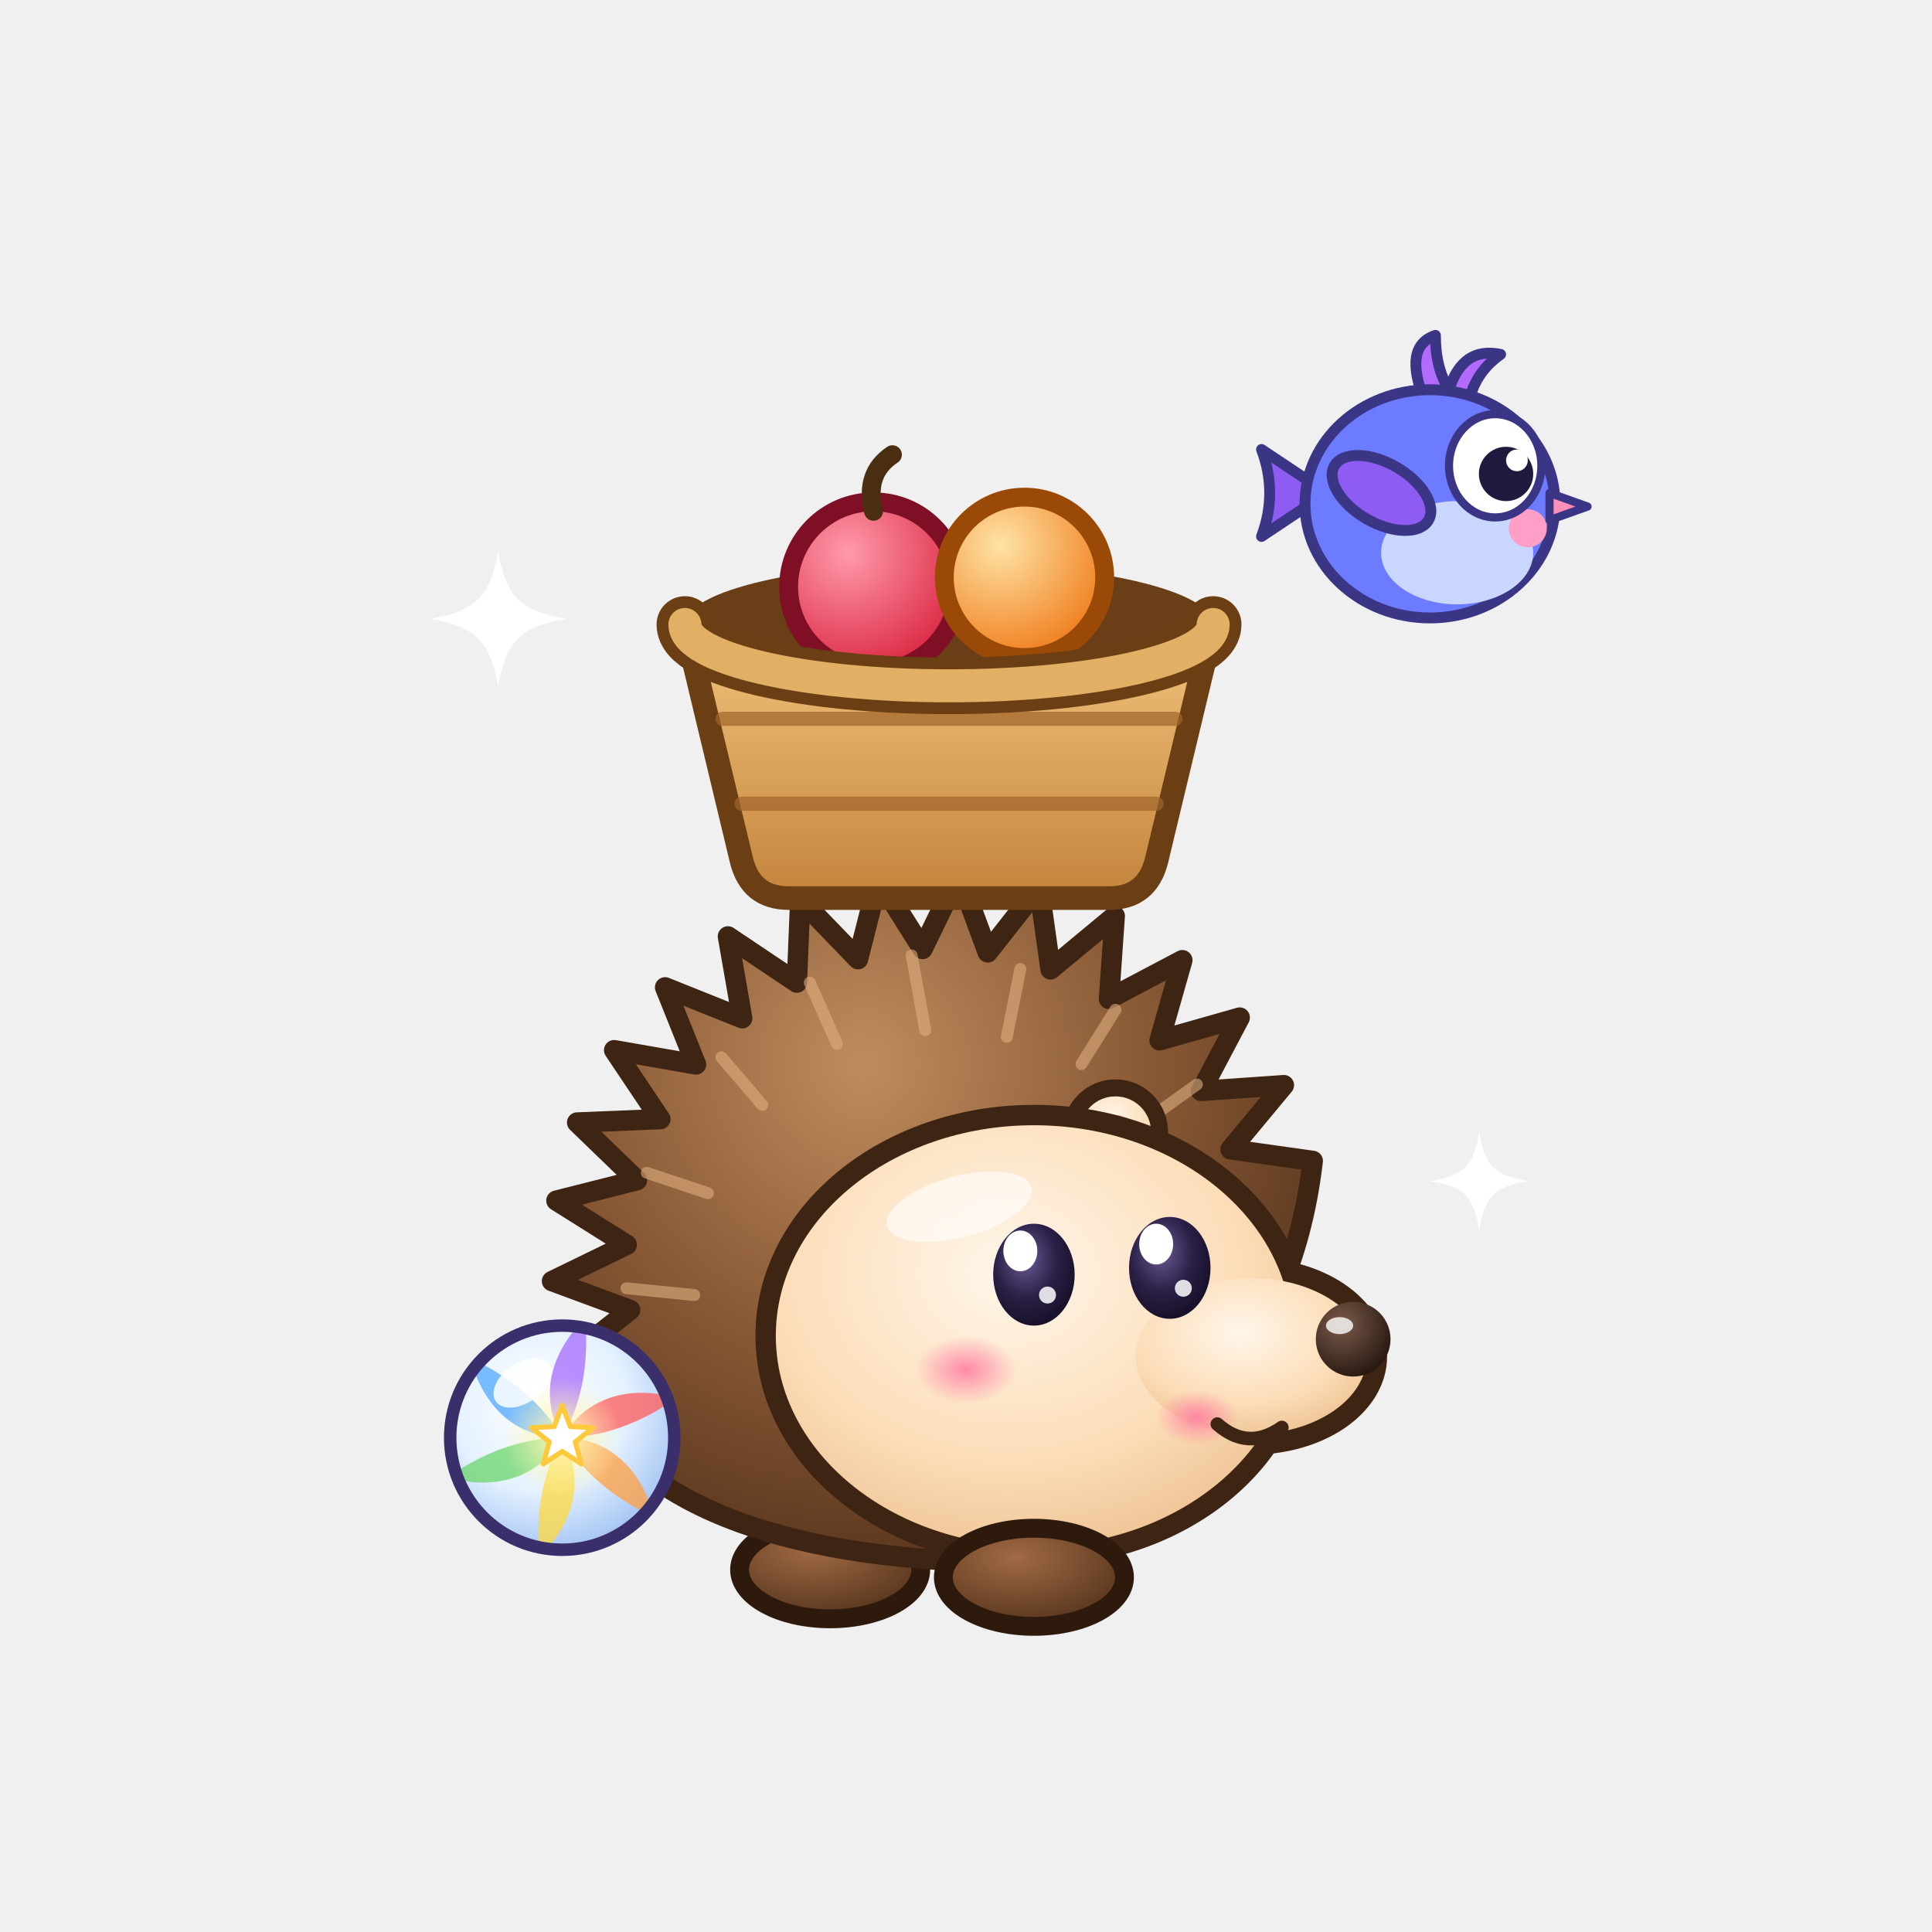
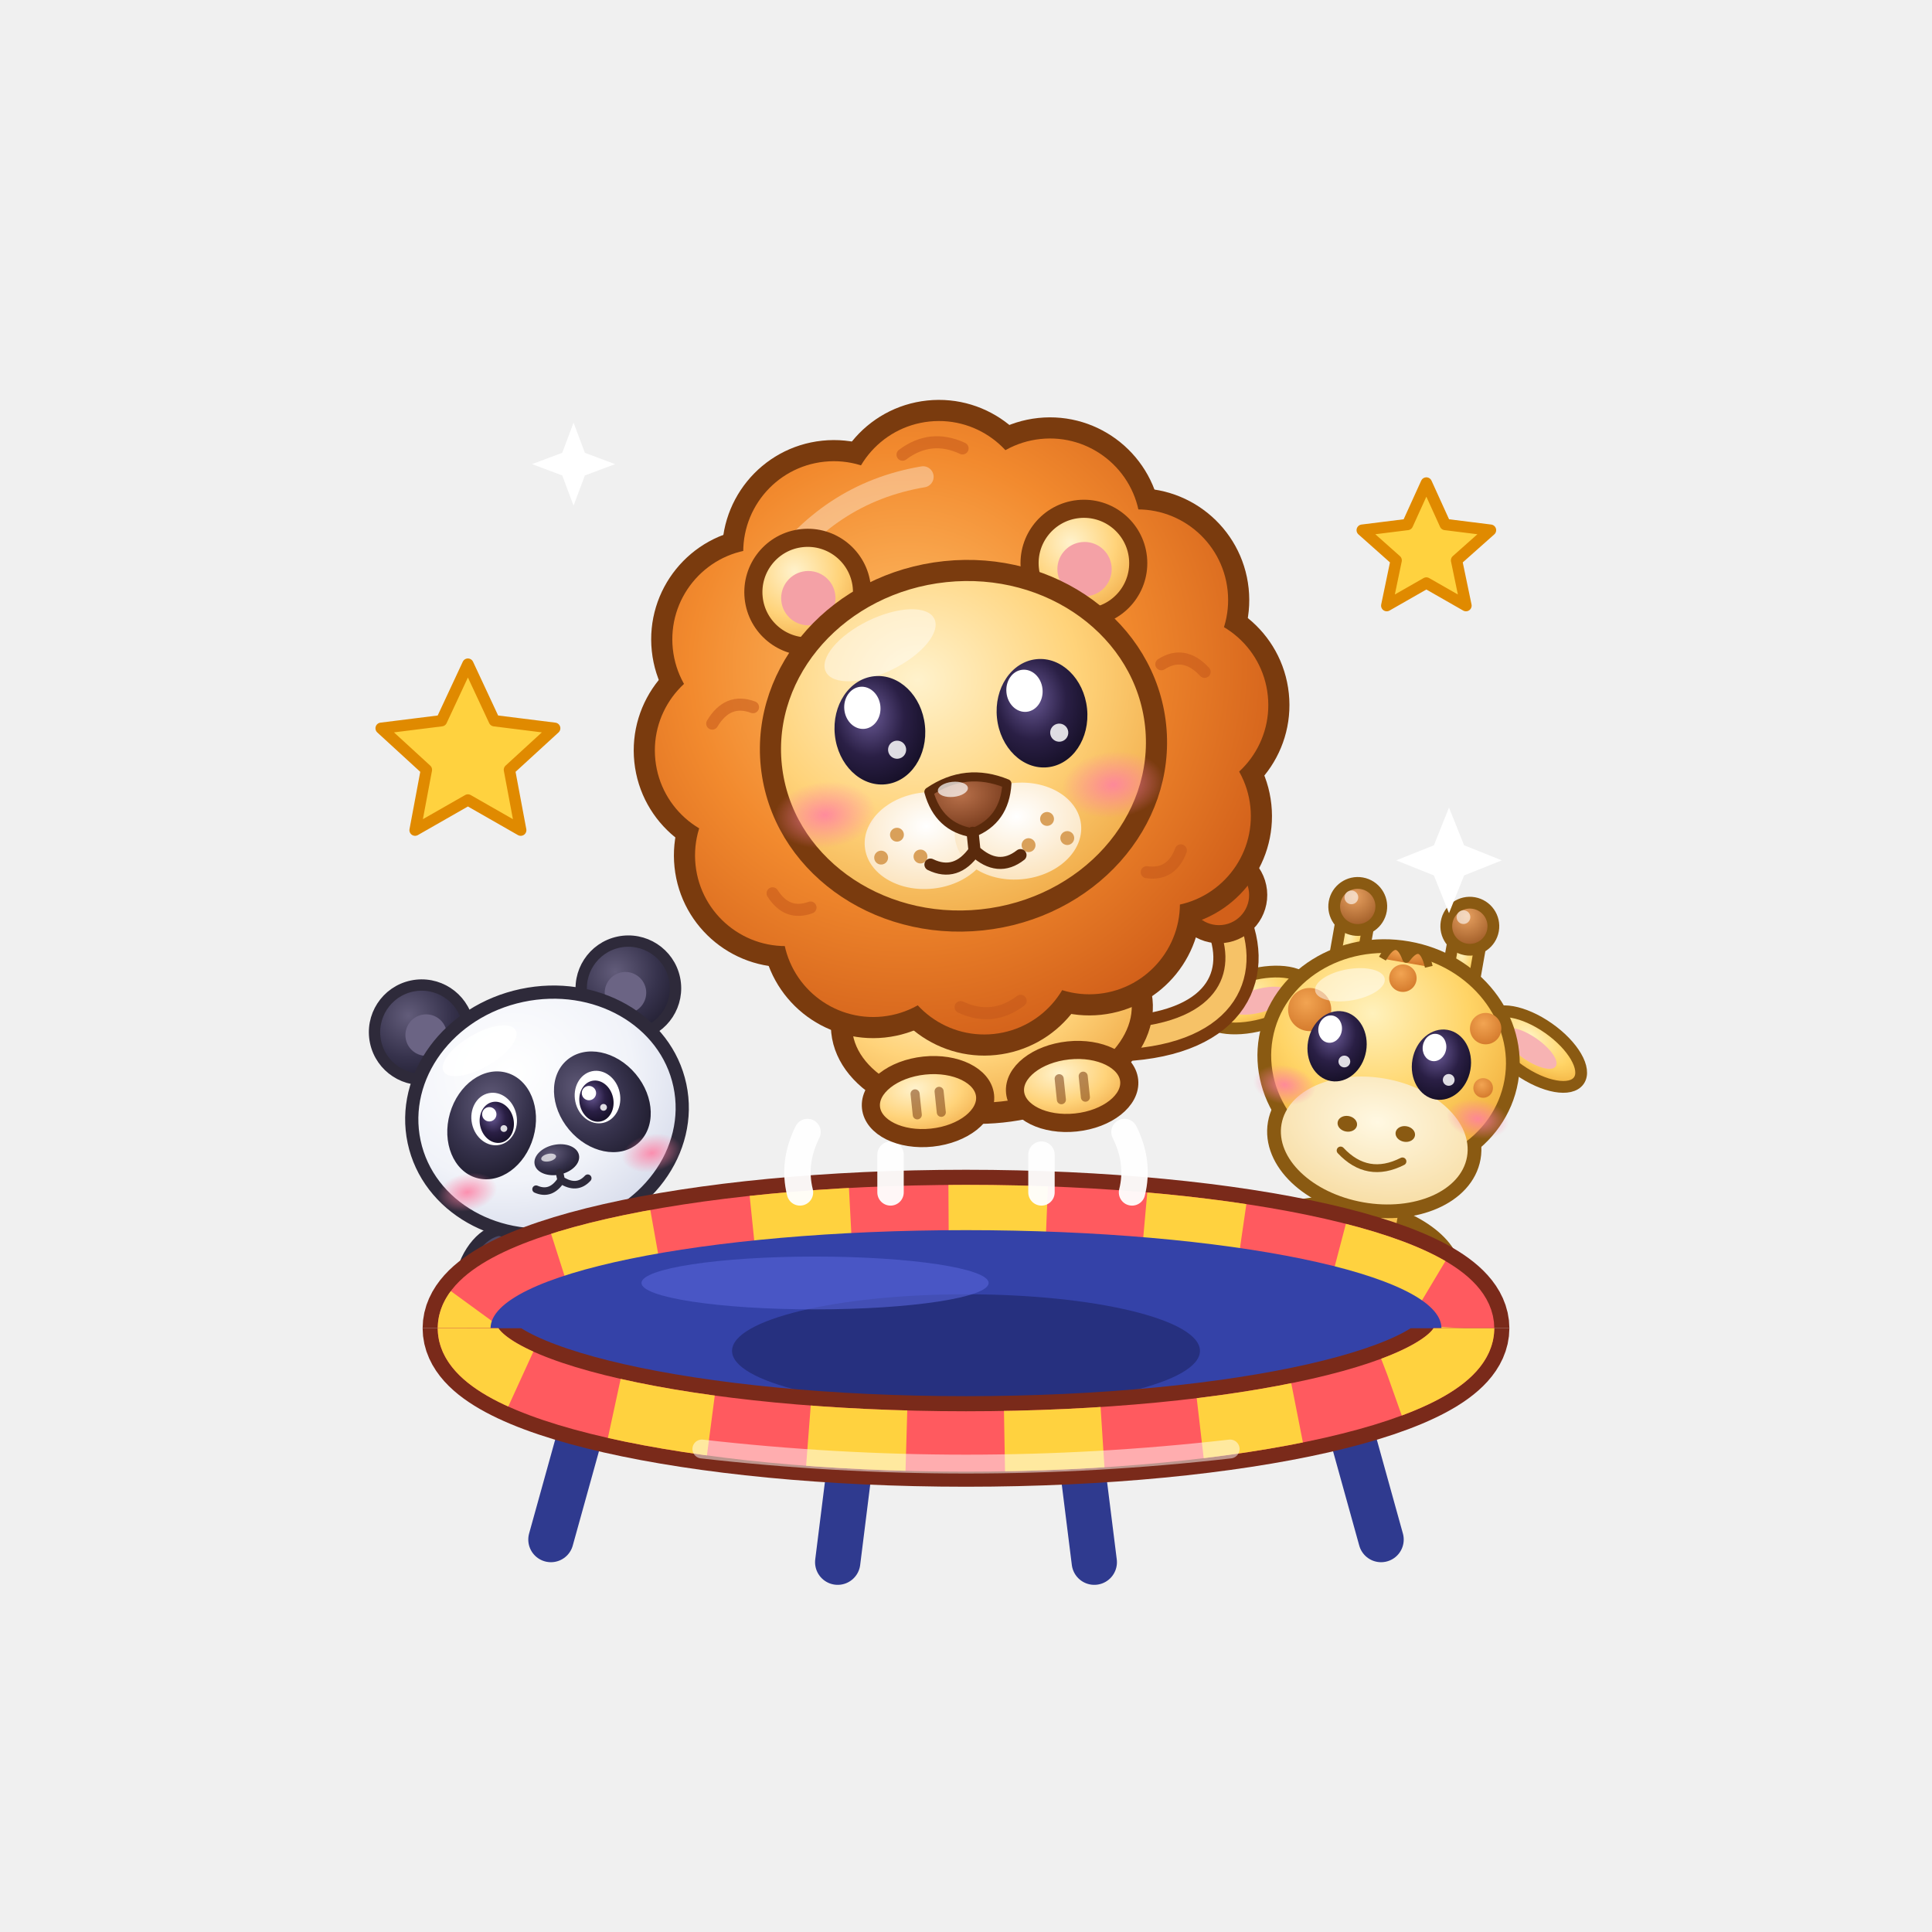
<svg xmlns="http://www.w3.org/2000/svg" width="512" height="512" viewBox="0 0 512 512">
  <defs>
-     <radialGradient id="k_diken" gradientUnits="userSpaceOnUse" cx="100" cy="80" r="150">
-       <stop offset="0" stop-color="#BE8C5E" />
-       <stop offset="0.55" stop-color="#8A5A36" />
-       <stop offset="1" stop-color="#5A361E" />
-     </radialGradient>
-     <radialGradient id="k_yuz" cx="0.45" cy="0.35" r="0.75">
-       <stop offset="0" stop-color="#FFF6EA" />
-       <stop offset="0.6" stop-color="#FCDDB8" />
-       <stop offset="1" stop-color="#EBBC8A" />
-     </radialGradient>
-     <radialGradient id="k_burun" cx="0.35" cy="0.3" r="0.8">
-       <stop offset="0" stop-color="#7A5A4A" />
-       <stop offset="1" stop-color="#21130C" />
-     </radialGradient>
-     <radialGradient id="k_goz" cx="0.4" cy="0.35" r="0.7">
+     <clipPath id="ust_yari">
+       <rect x="0" y="0" width="512" height="352" />
+     </clipPath>
+     <clipPath id="alt_yari">
+       <rect x="0" y="352" width="512" height="200" />
+     </clipPath>
+     <radialGradient id="panda_ten" cx="0.4" cy="0.3" r="0.75">
+       <stop offset="0" stop-color="#FFFFFF" />
+       <stop offset="0.6" stop-color="#F1F3F9" />
+       <stop offset="1" stop-color="#D5DAEA" />
+     </radialGradient>
+     <radialGradient id="panda_siyah" cx="0.4" cy="0.3" r="0.75">
+       <stop offset="0" stop-color="#625C7A" />
+       <stop offset="0.6" stop-color="#36324C" />
+       <stop offset="1" stop-color="#211E30" />
+     </radialGradient>
+     <radialGradient id="panda_goz" cx="0.4" cy="0.35" r="0.7">
      <stop offset="0" stop-color="#6A5A96" />
      <stop offset="0.55" stop-color="#2A1F45" />
      <stop offset="1" stop-color="#150F26" />
    </radialGradient>
-     <radialGradient id="k_yanak" cx="0.5" cy="0.5" r="0.5">
-       <stop offset="0" stop-color="#FF7FA3" stop-opacity="0.9" />
+     <radialGradient id="panda_yanak" cx="0.5" cy="0.5" r="0.5">
+       <stop offset="0" stop-color="#FF7FA3" stop-opacity="0.85" />
      <stop offset="1" stop-color="#FF7FA3" stop-opacity="0" />
    </radialGradient>
-     <radialGradient id="k_ayak" cx="0.4" cy="0.3" r="0.8">
-       <stop offset="0" stop-color="#A06A44" />
-       <stop offset="1" stop-color="#4E2E18" />
-     </radialGradient>
-     <linearGradient id="s_hasir" x1="0" y1="0" x2="0" y2="1">
-       <stop offset="0" stop-color="#F2C47E" />
-       <stop offset="1" stop-color="#C4843C" />
-     </linearGradient>
-     <radialGradient id="s_elma" cx="0.35" cy="0.3" r="0.8">
-       <stop offset="0" stop-color="#FF9AAA" />
-       <stop offset="1" stop-color="#D81E3A" />
-     </radialGradient>
-     <radialGradient id="s_portakal" cx="0.35" cy="0.3" r="0.8">
-       <stop offset="0" stop-color="#FFE3A6" />
-       <stop offset="1" stop-color="#EE7410" />
-     </radialGradient>
-     <radialGradient id="b_cam" cx="0.4" cy="0.35" r="0.65">
+     <radialGradient id="panda_golge" cx="0.5" cy="0.5" r="0.5">
+       <stop offset="0" stop-color="#3A2A4A" stop-opacity="0.3" />
+       <stop offset="1" stop-color="#3A2A4A" stop-opacity="0" />
+     </radialGradient>
+     <radialGradient id="zurafa_ten" cx="0.4" cy="0.3" r="0.75">
+       <stop offset="0" stop-color="#FFF1BC" />
+       <stop offset="0.55" stop-color="#FFD466" />
+       <stop offset="1" stop-color="#EFAA38" />
+     </radialGradient>
+     <radialGradient id="zurafa_burun" cx="0.5" cy="0.35" r="0.7">
+       <stop offset="0" stop-color="#FFF8E2" />
+       <stop offset="1" stop-color="#F7DCA2" />
+     </radialGradient>
+     <radialGradient id="zurafa_boynuz" cx="0.4" cy="0.3" r="0.75">
+       <stop offset="0" stop-color="#E7A060" />
+       <stop offset="1" stop-color="#95521E" />
+     </radialGradient>
+     <radialGradient id="zurafa_leke" cx="0.4" cy="0.35" r="0.7">
+       <stop offset="0" stop-color="#F2A452" />
+       <stop offset="1" stop-color="#D47A2C" />
+     </radialGradient>
+     <radialGradient id="zurafa_goz" cx="0.4" cy="0.35" r="0.7">
+       <stop offset="0" stop-color="#6A5A96" />
+       <stop offset="0.55" stop-color="#2A1F45" />
+       <stop offset="1" stop-color="#150F26" />
+     </radialGradient>
+     <radialGradient id="zurafa_yanak" cx="0.5" cy="0.5" r="0.5">
+       <stop offset="0" stop-color="#FF7FA3" stop-opacity="0.85" />
+       <stop offset="1" stop-color="#FF7FA3" stop-opacity="0" />
+     </radialGradient>
+     <radialGradient id="zurafa_golge" cx="0.5" cy="0.5" r="0.5">
+       <stop offset="0" stop-color="#3A2A4A" stop-opacity="0.3" />
+       <stop offset="1" stop-color="#3A2A4A" stop-opacity="0" />
+     </radialGradient>
+     <radialGradient id="aslan_yele" gradientUnits="userSpaceOnUse" cx="112" cy="92" r="130">
+       <stop offset="0" stop-color="#FFC06A" />
+       <stop offset="0.55" stop-color="#F28A2E" />
+       <stop offset="1" stop-color="#D2601A" />
+     </radialGradient>
+     <radialGradient id="aslan_ten" cx="0.4" cy="0.3" r="0.75">
+       <stop offset="0" stop-color="#FFF2CC" />
+       <stop offset="0.55" stop-color="#FFD37A" />
+       <stop offset="1" stop-color="#EFA845" />
+     </radialGradient>
+     <radialGradient id="aslan_agiz" cx="0.5" cy="0.35" r="0.7">
      <stop offset="0" stop-color="#FFFFFF" />
-       <stop offset="0.6" stop-color="#E4F1FF" />
-       <stop offset="1" stop-color="#A9C8F5" />
-     </radialGradient>
-     <radialGradient id="b_isik" cx="0.5" cy="0.5" r="0.5">
-       <stop offset="0" stop-color="#FFF6B0" stop-opacity="1" />
-       <stop offset="1" stop-color="#FFF6B0" stop-opacity="0" />
-     </radialGradient>
-     <clipPath id="b_ic">
-       <circle cx="50" cy="50" r="44" />
-     </clipPath>
+       <stop offset="1" stop-color="#FBE2BA" />
+     </radialGradient>
+     <radialGradient id="aslan_burun" cx="0.4" cy="0.3" r="0.8">
+       <stop offset="0" stop-color="#B8704A" />
+       <stop offset="1" stop-color="#6A3013" />
+     </radialGradient>
+     <radialGradient id="aslan_goz" cx="0.4" cy="0.35" r="0.7">
+       <stop offset="0" stop-color="#6A5A96" />
+       <stop offset="0.55" stop-color="#2A1F45" />
+       <stop offset="1" stop-color="#150F26" />
+     </radialGradient>
+     <radialGradient id="aslan_yanak" cx="0.5" cy="0.5" r="0.5">
+       <stop offset="0" stop-color="#FF7FA3" stop-opacity="0.85" />
+       <stop offset="1" stop-color="#FF7FA3" stop-opacity="0" />
+     </radialGradient>
+     <radialGradient id="aslan_golge" cx="0.5" cy="0.5" r="0.5">
+       <stop offset="0" stop-color="#3A2A4A" stop-opacity="0.3" />
+       <stop offset="1" stop-color="#3A2A4A" stop-opacity="0" />
+     </radialGradient>
  </defs>
-   <ellipse cx="220" cy="416" rx="24" ry="13" fill="url(#k_ayak)" stroke="#2E1A0C" stroke-width="5" />
-   <g transform="translate(139 210) scale(0.9)">
-     <path d="M11.9 167.5 L31.1 152.4 L8.1 143.9 L30.1 133.2 L9.4 120.2 L33.1 114.2 L15.5 97.2 L40 96.2 L26.4 75.9 L50.5 80.1 L41.4 57.4 L64.1 66.5 L59.9 42.4 L80.2 56 L81.2 31.5 L98.2 49.1 L104.2 25.4 L117.2 46.1 L127.9 24.1 L136.4 47.1 L151.5 27.9 L154.9 52.1 L173.8 36.4 L172.1 60.8 L193.7 49.4 L187 73 L210.6 66.3 L199.2 87.9 L223.6 86.2 L207.9 105.1 L232.1 108.5 Q222 196 122 226 Q30 220 11.9 167.5 Z" fill="url(#k_diken)" stroke="#3E2412" stroke-width="6" stroke-linejoin="round" />
-     <path d="M58 78 L70 92 M84 56 L92 74 M114 48 L118 70 M146 52 L142 72 M174 64 L164 80 M36 112 L54 118 M30 146 L50 148 M198 86 L184 96" fill="none" stroke="#DDAE7E" stroke-width="3.5" stroke-linecap="round" opacity="0.6" />
-     <circle cx="174" cy="100" r="13" fill="url(#k_yuz)" stroke="#3E2412" stroke-width="5" />
-     <circle cx="174" cy="101" r="6" fill="#F7A9B8" />
-     <g fill="url(#k_yuz)" stroke="#3E2412" stroke-width="12">
-       <ellipse cx="150" cy="160" rx="76" ry="62" />
-       <ellipse cx="214" cy="166" rx="34" ry="23" />
-     </g>
-     <g fill="url(#k_yuz)">
-       <ellipse cx="150" cy="160" rx="76" ry="62" />
-       <ellipse cx="214" cy="166" rx="34" ry="23" />
-     </g>
-     <ellipse cx="128" cy="122" rx="22" ry="9" transform="rotate(-15 128 122)" fill="#FFFFFF" opacity="0.6" />
-     <circle cx="244" cy="161" r="11" fill="url(#k_burun)" />
-     <ellipse cx="240" cy="157" rx="4" ry="2.5" fill="#FFFFFF" opacity="0.8" />
-     <ellipse cx="150" cy="142" rx="12" ry="15" fill="url(#k_goz)" />
-     <ellipse cx="190" cy="140" rx="12" ry="15" fill="url(#k_goz)" />
-     <ellipse cx="146" cy="135" rx="5" ry="6" fill="#FFFFFF" />
-     <ellipse cx="186" cy="133" rx="5" ry="6" fill="#FFFFFF" />
-     <circle cx="154" cy="148" r="2.5" fill="#FFFFFF" opacity="0.85" />
-     <circle cx="194" cy="146" r="2.5" fill="#FFFFFF" opacity="0.85" />
-     <ellipse cx="130" cy="170" rx="15" ry="10" fill="url(#k_yanak)" />
-     <ellipse cx="198" cy="184" rx="12" ry="8" fill="url(#k_yanak)" />
-     <path d="M204 186 Q213 194 223 187" fill="none" stroke="#3E2412" stroke-width="4" stroke-linecap="round" />
-   </g>
-   <ellipse cx="274" cy="418" rx="24" ry="13" fill="url(#k_ayak)" stroke="#2E1A0C" stroke-width="5" />
-   <g transform="translate(164 98) scale(1.25)">
-     <ellipse cx="70" cy="54" rx="56" ry="13" fill="#6A3E16" />
-     <circle cx="54" cy="46" r="18" fill="url(#s_elma)" stroke="#7E0F24" stroke-width="4" />
-     <circle cx="86" cy="44" r="17" fill="url(#s_portakal)" stroke="#9A4A06" stroke-width="4" />
-     <path d="M54 30 Q52 22 58 18" fill="none" stroke="#4A2E12" stroke-width="4" stroke-linecap="round" />
-     <path d="M14 54 A56 13 0 0 0 126 54 L114 104 Q112 112 104 112 L36 112 Q28 112 26 104 Z" fill="url(#s_hasir)" stroke="#6B3E14" stroke-width="5" stroke-linejoin="round" />
-     <path d="M22 74 H118 M26 92 H114" stroke="#A0642A" stroke-width="3" stroke-linecap="round" opacity="0.7" />
-     <path d="M14 54 A56 13 0 0 0 126 54" fill="none" stroke="#6B3E14" stroke-width="12" stroke-linecap="round" />
-     <path d="M14 54 A56 13 0 0 0 126 54" fill="none" stroke="#E2B064" stroke-width="7" stroke-linecap="round" />
-   </g>
-   <g transform="translate(330 86) scale(0.72)">
-     <path d="M30 62 L6 46 Q12 62 6 78 Z" fill="#8E5CF2" stroke="#3B3585" stroke-width="4" stroke-linejoin="round" />
-     <path d="M66 28 Q58 8 70 4 Q70 16 75 24 Q80 8 94 11 Q84 18 82 30 Z" fill="#B36BFF" stroke="#3B3585" stroke-width="4" stroke-linejoin="round" />
-     <ellipse cx="68" cy="66" rx="46" ry="42" fill="#6C7BFF" stroke="#3B3585" stroke-width="4" />
-     <ellipse cx="78" cy="84" rx="28" ry="19" fill="#C9D6FF" />
-     <circle cx="104" cy="75" r="7" fill="#FF9EC7" />
-     <ellipse cx="92" cy="52" rx="17" ry="19" fill="#FFFFFF" stroke="#3B3585" stroke-width="3" />
-     <circle cx="96" cy="55" r="10" fill="#1F1B3F" />
-     <circle cx="100" cy="50" r="4" fill="#FFFFFF" />
-     <path d="M112 62 L126 67 L112 72 Z" fill="#FF8FB8" stroke="#3B3585" stroke-width="3" stroke-linejoin="round" />
-     <g transform="rotate(30 64 70)">
-       <ellipse cx="48" cy="70" rx="20" ry="11" fill="#8E5CF2" stroke="#3B3585" stroke-width="4" />
-     </g>
-   </g>
-   <g transform="translate(116 348) scale(0.66)">
-     <circle cx="50" cy="50" r="45" fill="url(#b_cam)" />
-     <g clip-path="url(#b_ic)" opacity="0.75">
-       <path d="M50 50 C58 36 74 28 96 34 C82 44 66 50 50 50 Z" fill="#FF5A5A" />
-       <path d="M50 50 C58 36 74 28 96 34 C82 44 66 50 50 50 Z" transform="rotate(60 50 50)" fill="#FF9F40" />
-       <path d="M50 50 C58 36 74 28 96 34 C82 44 66 50 50 50 Z" transform="rotate(120 50 50)" fill="#FFD93D" />
-       <path d="M50 50 C58 36 74 28 96 34 C82 44 66 50 50 50 Z" transform="rotate(180 50 50)" fill="#6BD66B" />
-       <path d="M50 50 C58 36 74 28 96 34 C82 44 66 50 50 50 Z" transform="rotate(240 50 50)" fill="#4FA8FF" />
-       <path d="M50 50 C58 36 74 28 96 34 C82 44 66 50 50 50 Z" transform="rotate(300 50 50)" fill="#A66BFF" />
-     </g>
-     <circle cx="50" cy="50" r="24" fill="url(#b_isik)" />
-     <path d="M50 37 L53.23 45.55 L62.36 45.98 L55.23 51.7 L57.64 60.52 L50 55.5 L42.36 60.52 L44.77 51.7 L37.64 45.98 L46.77 45.55 Z" fill="#FFFFFF" stroke="#FFC93D" stroke-width="2" stroke-linejoin="round" />
-     <ellipse cx="34" cy="28" rx="13" ry="8" transform="rotate(-35 34 28)" fill="#FFFFFF" opacity="0.85" />
-     <circle cx="50" cy="50" r="45" fill="none" stroke="#3B2F6B" stroke-width="5" />
+   <g transform="translate(146.0 300.0) rotate(-12.0) scale(0.500) translate(-128 -128)">
+     <ellipse cx="128" cy="208" rx="58" ry="36" fill="url(#panda_ten)" stroke="#2E2A3A" stroke-width="7" />
+     <ellipse cx="102" cy="236" rx="21" ry="13" fill="url(#panda_siyah)" stroke="#2E2A3A" stroke-width="6" />
+     <ellipse cx="154" cy="236" rx="21" ry="13" fill="url(#panda_siyah)" stroke="#2E2A3A" stroke-width="6" />
+     <circle cx="102" cy="236" r="5" fill="#F7A8C0" />
+     <circle cx="154" cy="236" r="5" fill="#F7A8C0" />
+     <ellipse cx="82" cy="198" rx="17" ry="27" transform="rotate(30 82 198)" fill="url(#panda_siyah)" stroke="#2E2A3A" stroke-width="6" />
+     <ellipse cx="174" cy="198" rx="17" ry="27" transform="rotate(-30 174 198)" fill="url(#panda_siyah)" stroke="#2E2A3A" stroke-width="6" />
+     <circle cx="72" cy="62" r="25" fill="url(#panda_siyah)" stroke="#2E2A3A" stroke-width="6" />
+     <circle cx="184" cy="62" r="25" fill="url(#panda_siyah)" stroke="#2E2A3A" stroke-width="6" />
+     <circle cx="74" cy="64" r="11" fill="#6B6484" />
+     <circle cx="182" cy="64" r="11" fill="#6B6484" />
+     <ellipse cx="128" cy="118" rx="72" ry="64" fill="url(#panda_ten)" stroke="#2E2A3A" stroke-width="7" />
+     <ellipse cx="100" cy="78" rx="22" ry="9" transform="rotate(-18 100 78)" fill="#FFFFFF" opacity="0.9" />
+     <ellipse cx="98" cy="118" rx="23" ry="29" transform="rotate(28 98 118)" fill="url(#panda_siyah)" />
+     <ellipse cx="158" cy="118" rx="23" ry="29" transform="rotate(-28 158 118)" fill="url(#panda_siyah)" />
+     <ellipse cx="100" cy="115" rx="12" ry="14" fill="#FFFFFF" />
+     <ellipse cx="156" cy="115" rx="12" ry="14" fill="#FFFFFF" />
+     <ellipse cx="101" cy="117" rx="9" ry="11" fill="url(#panda_goz)" />
+     <ellipse cx="155" cy="117" rx="9" ry="11" fill="url(#panda_goz)" />
+     <circle cx="98" cy="112" r="3.8" fill="#FFFFFF" />
+     <circle cx="152" cy="112" r="3.8" fill="#FFFFFF" />
+     <circle cx="104" cy="121" r="1.8" fill="#FFFFFF" opacity="0.85" />
+     <circle cx="158" cy="121" r="1.8" fill="#FFFFFF" opacity="0.85" />
+     <ellipse cx="78" cy="150" rx="16" ry="10" fill="url(#panda_yanak)" />
+     <ellipse cx="178" cy="150" rx="16" ry="10" fill="url(#panda_yanak)" />
+     <ellipse cx="128" cy="143" rx="12" ry="8" fill="url(#panda_siyah)" />
+     <ellipse cx="124" cy="141" rx="4" ry="2" fill="#FFFFFF" opacity="0.7" />
+     <path d="M128 150 V154 M128 154 Q121 161 114 156 M128 154 Q135 161 142 156" fill="none" stroke="#2E2A3A" stroke-width="4" stroke-linecap="round" stroke-linejoin="round" />
+   </g>
+   <g transform="translate(366.0 292.0) rotate(10.0) scale(0.520) translate(-128 -128)">
+     <rect x="96" y="210" width="24" height="32" rx="10" fill="url(#zurafa_ten)" stroke="#8A5A12" stroke-width="6" />
+     <rect x="136" y="210" width="24" height="32" rx="10" fill="url(#zurafa_ten)" stroke="#8A5A12" stroke-width="6" />
+     <path d="M96 234 H120 V238 Q120 244 114 244 H102 Q96 244 96 238 Z M136 234 H160 V238 Q160 244 154 244 H142 Q136 244 136 238 Z" fill="#8A5A2A" />
+     <ellipse cx="128" cy="210" rx="52" ry="28" fill="url(#zurafa_ten)" stroke="#8A5A12" stroke-width="7" />
+     <path d="M106 150 L106 206 Q128 214 150 206 L150 150 Z" fill="url(#zurafa_ten)" stroke="#8A5A12" stroke-width="7" stroke-linejoin="round" />
+     <path d="M106 196 Q128 204 150 196 L150 214 Q128 222 106 214 Z" fill="url(#zurafa_ten)" />
+     <path d="M114 160 Q110 180 114 198" fill="none" stroke="#FFFFFF" stroke-width="5" stroke-linecap="round" opacity="0.45" />
+     <circle cx="120" cy="186" r="7" fill="url(#zurafa_leke)" />
+     <circle cx="140" cy="168" r="5" fill="url(#zurafa_leke)" />
+     <circle cx="92" cy="206" r="7" fill="url(#zurafa_leke)" />
+     <circle cx="164" cy="212" r="8" fill="url(#zurafa_leke)" />
+     <circle cx="128" cy="222" r="5" fill="url(#zurafa_leke)" />
+     <rect x="92" y="34" width="14" height="40" rx="7" fill="url(#zurafa_ten)" stroke="#8A5A12" stroke-width="6" />
+     <rect x="150" y="34" width="14" height="40" rx="7" fill="url(#zurafa_ten)" stroke="#8A5A12" stroke-width="6" />
+     <circle cx="99" cy="32" r="12" fill="url(#zurafa_boynuz)" stroke="#8A5A12" stroke-width="6" />
+     <circle cx="157" cy="32" r="12" fill="url(#zurafa_boynuz)" stroke="#8A5A12" stroke-width="6" />
+     <circle cx="95" cy="28" r="3.5" fill="#FFFFFF" opacity="0.6" />
+     <circle cx="153" cy="28" r="3.5" fill="#FFFFFF" opacity="0.6" />
+     <ellipse cx="56" cy="88" rx="28" ry="13" transform="rotate(-25 56 88)" fill="url(#zurafa_ten)" stroke="#8A5A12" stroke-width="6" />
+     <ellipse cx="58" cy="88" rx="16" ry="6" transform="rotate(-25 58 88)" fill="#F7B3B3" />
+     <ellipse cx="200" cy="88" rx="28" ry="13" transform="rotate(25 200 88)" fill="url(#zurafa_ten)" stroke="#8A5A12" stroke-width="6" />
+     <ellipse cx="198" cy="88" rx="16" ry="6" transform="rotate(25 198 88)" fill="#F7B3B3" />
+     <g stroke="#8A5A12" stroke-width="14">
+       <ellipse cx="128" cy="106" rx="60" ry="54" fill="url(#zurafa_ten)" />
+       <ellipse cx="128" cy="148" rx="48" ry="32" fill="url(#zurafa_burun)" />
+     </g>
+     <ellipse cx="128" cy="106" rx="60" ry="54" fill="url(#zurafa_ten)" />
+     <ellipse cx="128" cy="148" rx="48" ry="32" fill="url(#zurafa_burun)" />
+     <circle cx="84" cy="88" r="11" fill="url(#zurafa_leke)" />
+     <circle cx="174" cy="82" r="8" fill="url(#zurafa_leke)" />
+     <circle cx="128" cy="64" r="7" fill="url(#zurafa_leke)" />
+     <circle cx="178" cy="112" r="5" fill="url(#zurafa_leke)" />
+     <path d="M116 56 Q121 42 128 54 Q134 42 140 56" fill="url(#zurafa_leke)" stroke="#8A5A12" stroke-width="4" stroke-linejoin="round" />
+     <ellipse cx="102" cy="72" rx="18" ry="8" transform="rotate(-20 102 72)" fill="#FFFFFF" opacity="0.5" />
+     <ellipse cx="101" cy="104" rx="15" ry="18" fill="url(#zurafa_goz)" />
+     <ellipse cx="155" cy="104" rx="15" ry="18" fill="url(#zurafa_goz)" />
+     <ellipse cx="96" cy="96" rx="6" ry="7" fill="#FFFFFF" />
+     <ellipse cx="150" cy="96" rx="6" ry="7" fill="#FFFFFF" />
+     <circle cx="106" cy="111" r="3" fill="#FFFFFF" opacity="0.85" />
+     <circle cx="160" cy="111" r="3" fill="#FFFFFF" opacity="0.85" />
+     <ellipse cx="78" cy="128" rx="16" ry="10" fill="url(#zurafa_yanak)" />
+     <ellipse cx="178" cy="128" rx="16" ry="10" fill="url(#zurafa_yanak)" />
+     <ellipse cx="113" cy="142" rx="5" ry="4" fill="#8A5A12" />
+     <ellipse cx="143" cy="142" rx="5" ry="4" fill="#8A5A12" />
+     <path d="M112 156 Q128 168 144 156" fill="none" stroke="#8A5A12" stroke-width="4" stroke-linecap="round" />
+   </g>
+   <g stroke="#2F3A8F" stroke-width="12" stroke-linecap="round">
+     <path d="M156 372 L146 408" />
+     <path d="M356 372 L366 408" />
+     <path d="M226 382 L222 414" />
+     <path d="M286 382 L290 414" />
+   </g>
+   <g clip-path="url(#ust_yari)">
+     <ellipse cx="256" cy="352" rx="132" ry="30" fill="none" stroke="#7A2A1A" stroke-width="24" />
+     <ellipse cx="256" cy="352" rx="132" ry="30" fill="none" stroke="#FF5A5F" stroke-width="16" />
+     <ellipse cx="256" cy="352" rx="132" ry="30" fill="none" stroke="#FFD23F" stroke-width="16" stroke-dasharray="26 26" />
+   </g>
+   <ellipse cx="256" cy="352" rx="126" ry="26" fill="#3442A8" />
+   <ellipse cx="256" cy="358" rx="62" ry="15" fill="#26307F" />
+   <ellipse cx="216" cy="340" rx="46" ry="7" fill="#5664D8" opacity="0.6" />
+   <g clip-path="url(#alt_yari)">
+     <ellipse cx="256" cy="352" rx="132" ry="30" fill="none" stroke="#7A2A1A" stroke-width="24" />
+     <ellipse cx="256" cy="352" rx="132" ry="30" fill="none" stroke="#FF5A5F" stroke-width="16" />
+     <ellipse cx="256" cy="352" rx="132" ry="30" fill="none" stroke="#FFD23F" stroke-width="16" stroke-dasharray="26 26" />
+   </g>
+   <path d="M186 384 Q256 392 326 384" fill="none" stroke="#FFFFFF" stroke-width="5" stroke-linecap="round" opacity="0.5" />
+   <g fill="none" stroke="#FFFFFF" stroke-width="7" stroke-linecap="round" opacity="0.95">
+     <path d="M214 300 Q210 308 212 316" />
+     <path d="M298 300 Q302 308 300 316" />
+     <path d="M236 306 V316" />
+     <path d="M276 306 V316" />
+   </g>
+   <g fill="#FFD23F" stroke="#E08A00" stroke-width="3" stroke-linejoin="round">
+     <path d="M124 176 l7 15 16 2 -12 11 3 16 -14 -8 -14 8 3 -16 -12 -11 16 -2 z" />
+     <path d="M378 128 l5 11 12 1.5 -9 8 2.5 12 -10.5 -6 -10.5 6 2.5 -12 -9 -8 12 -1.5 z" />
  </g>
  <g fill="#FFFFFF">
-     <path d="M132 146 C134 158 138 162 150 164 C138 166 134 170 132 182 C130 170 126 166 114 164 C126 162 130 158 132 146 Z" />
-     <path d="M392 300 C393.5 309 396 311.5 405 313 C396 314.5 393.5 317 392 326 C390.5 317 388 314.5 379 313 C388 311.5 390.5 309 392 300 Z" />
+     <path d="M384 214 l4 10 10 4 -10 4 -4 10 -4 -10 -10 -4 10 -4 z" />
+     <path d="M152 112 l3 8 8 3 -8 3 -3 8 -3 -8 -8 -3 8 -3 z" />
+   </g>
+   <g transform="translate(256.0 204.0) rotate(-6.0) scale(0.800) translate(-128 -128)">
+     <path d="M170 222 C206 224 216 204 208 184" fill="none" stroke="#7A3B0E" stroke-width="15" stroke-linecap="round" />
+     <path d="M170 222 C206 224 216 204 208 184" fill="none" stroke="#F6C267" stroke-width="7" stroke-linecap="round" />
+     <circle cx="207" cy="178" r="13" fill="url(#aslan_yele)" stroke="#7A3B0E" stroke-width="6" />
+     <ellipse cx="128" cy="210" rx="50" ry="32" fill="url(#aslan_ten)" stroke="#7A3B0E" stroke-width="7" />
+     <ellipse cx="104" cy="236" rx="19" ry="12" fill="url(#aslan_ten)" stroke="#7A3B0E" stroke-width="6" />
+     <ellipse cx="152" cy="236" rx="19" ry="12" fill="url(#aslan_ten)" stroke="#7A3B0E" stroke-width="6" />
+     <path d="M100 233 V240 M108 233 V240 M148 233 V240 M156 233 V240" stroke="#7A3B0E" stroke-width="3" stroke-linecap="round" opacity="0.55" />
+     <g fill="url(#aslan_yele)" stroke="#7A3B0E" stroke-width="14">
+       <circle cx="128" cy="114" r="78" />
+       <circle cx="200" cy="114" r="30" />
+       <circle cx="190.4" cy="150" r="30" />
+       <circle cx="164" cy="176.4" r="30" />
+       <circle cx="128" cy="186" r="30" />
+       <circle cx="92" cy="176.4" r="30" />
+       <circle cx="65.6" cy="150" r="30" />
+       <circle cx="56" cy="114" r="30" />
+       <circle cx="65.6" cy="78" r="30" />
+       <circle cx="92" cy="51.6" r="30" />
+       <circle cx="128" cy="42" r="30" />
+       <circle cx="164" cy="51.6" r="30" />
+       <circle cx="190.4" cy="78" r="30" />
+     </g>
+     <g fill="url(#aslan_yele)">
+       <circle cx="128" cy="114" r="78" />
+       <circle cx="200" cy="114" r="30" />
+       <circle cx="190.4" cy="150" r="30" />
+       <circle cx="164" cy="176.4" r="30" />
+       <circle cx="128" cy="186" r="30" />
+       <circle cx="92" cy="176.4" r="30" />
+       <circle cx="65.6" cy="150" r="30" />
+       <circle cx="56" cy="114" r="30" />
+       <circle cx="65.6" cy="78" r="30" />
+       <circle cx="92" cy="51.6" r="30" />
+       <circle cx="128" cy="42" r="30" />
+       <circle cx="164" cy="51.6" r="30" />
+       <circle cx="190.4" cy="78" r="30" />
+     </g>
+     <g fill="none" stroke="#C4581A" stroke-width="4" stroke-linecap="round" opacity="0.55">
+       <path d="M46 104 Q52 96 60 100" />
+       <path d="M60 162 Q64 170 72 168" />
+       <path d="M118 206 Q128 212 138 206" />
+       <path d="M196 100 Q204 96 210 104" />
+       <path d="M184 168 Q192 170 196 162" />
+       <path d="M118 22 Q128 16 138 22" />
+     </g>
+     <path d="M70 58 Q92 32 124 30" fill="none" stroke="#FFFFFF" stroke-width="7" stroke-linecap="round" opacity="0.35" />
+     <circle cx="82" cy="64" r="18" fill="url(#aslan_ten)" stroke="#7A3B0E" stroke-width="6" />
+     <circle cx="174" cy="64" r="18" fill="url(#aslan_ten)" stroke="#7A3B0E" stroke-width="6" />
+     <circle cx="82" cy="66" r="9" fill="#F4A1A6" />
+     <circle cx="174" cy="66" r="9" fill="#F4A1A6" />
+     <ellipse cx="128" cy="120" rx="64" ry="58" fill="url(#aslan_ten)" stroke="#7A3B0E" stroke-width="7" />
+     <ellipse cx="104" cy="84" rx="20" ry="9" transform="rotate(-20 104 84)" fill="#FFFFFF" opacity="0.45" />
+     <ellipse cx="113" cy="150" rx="21" ry="16" fill="url(#aslan_agiz)" />
+     <ellipse cx="143" cy="150" rx="21" ry="16" fill="url(#aslan_agiz)" />
+     <g fill="#D9A05A">
+       <circle cx="103" cy="147" r="2.3" />
+       <circle cx="110" cy="155" r="2.3" />
+       <circle cx="97" cy="154" r="2.3" />
+       <circle cx="153" cy="147" r="2.3" />
+       <circle cx="146" cy="155" r="2.3" />
+       <circle cx="159" cy="154" r="2.3" />
+     </g>
+     <ellipse cx="101" cy="112" rx="15" ry="18" fill="url(#aslan_goz)" />
+     <ellipse cx="155" cy="112" rx="15" ry="18" fill="url(#aslan_goz)" />
+     <ellipse cx="96" cy="104" rx="6" ry="7" fill="#FFFFFF" />
+     <ellipse cx="150" cy="104" rx="6" ry="7" fill="#FFFFFF" />
+     <circle cx="106" cy="119" r="3" fill="#FFFFFF" opacity="0.85" />
+     <circle cx="160" cy="119" r="3" fill="#FFFFFF" opacity="0.85" />
+     <ellipse cx="80" cy="138" rx="17" ry="11" fill="url(#aslan_yanak)" />
+     <ellipse cx="176" cy="138" rx="17" ry="11" fill="url(#aslan_yanak)" />
+     <path d="M115 134 Q128 127 141 134 Q139 146 128 149 Q117 146 115 134 Z" fill="url(#aslan_burun)" stroke="#5A2A0C" stroke-width="3" stroke-linejoin="round" />
+     <ellipse cx="123" cy="134" rx="5" ry="2.5" fill="#FFFFFF" opacity="0.7" />
+     <path d="M128 149 V155 M128 155 Q121 163 113 158 M128 155 Q135 163 143 158" fill="none" stroke="#5A2A0C" stroke-width="4" stroke-linecap="round" stroke-linejoin="round" />
  </g>
</svg>
